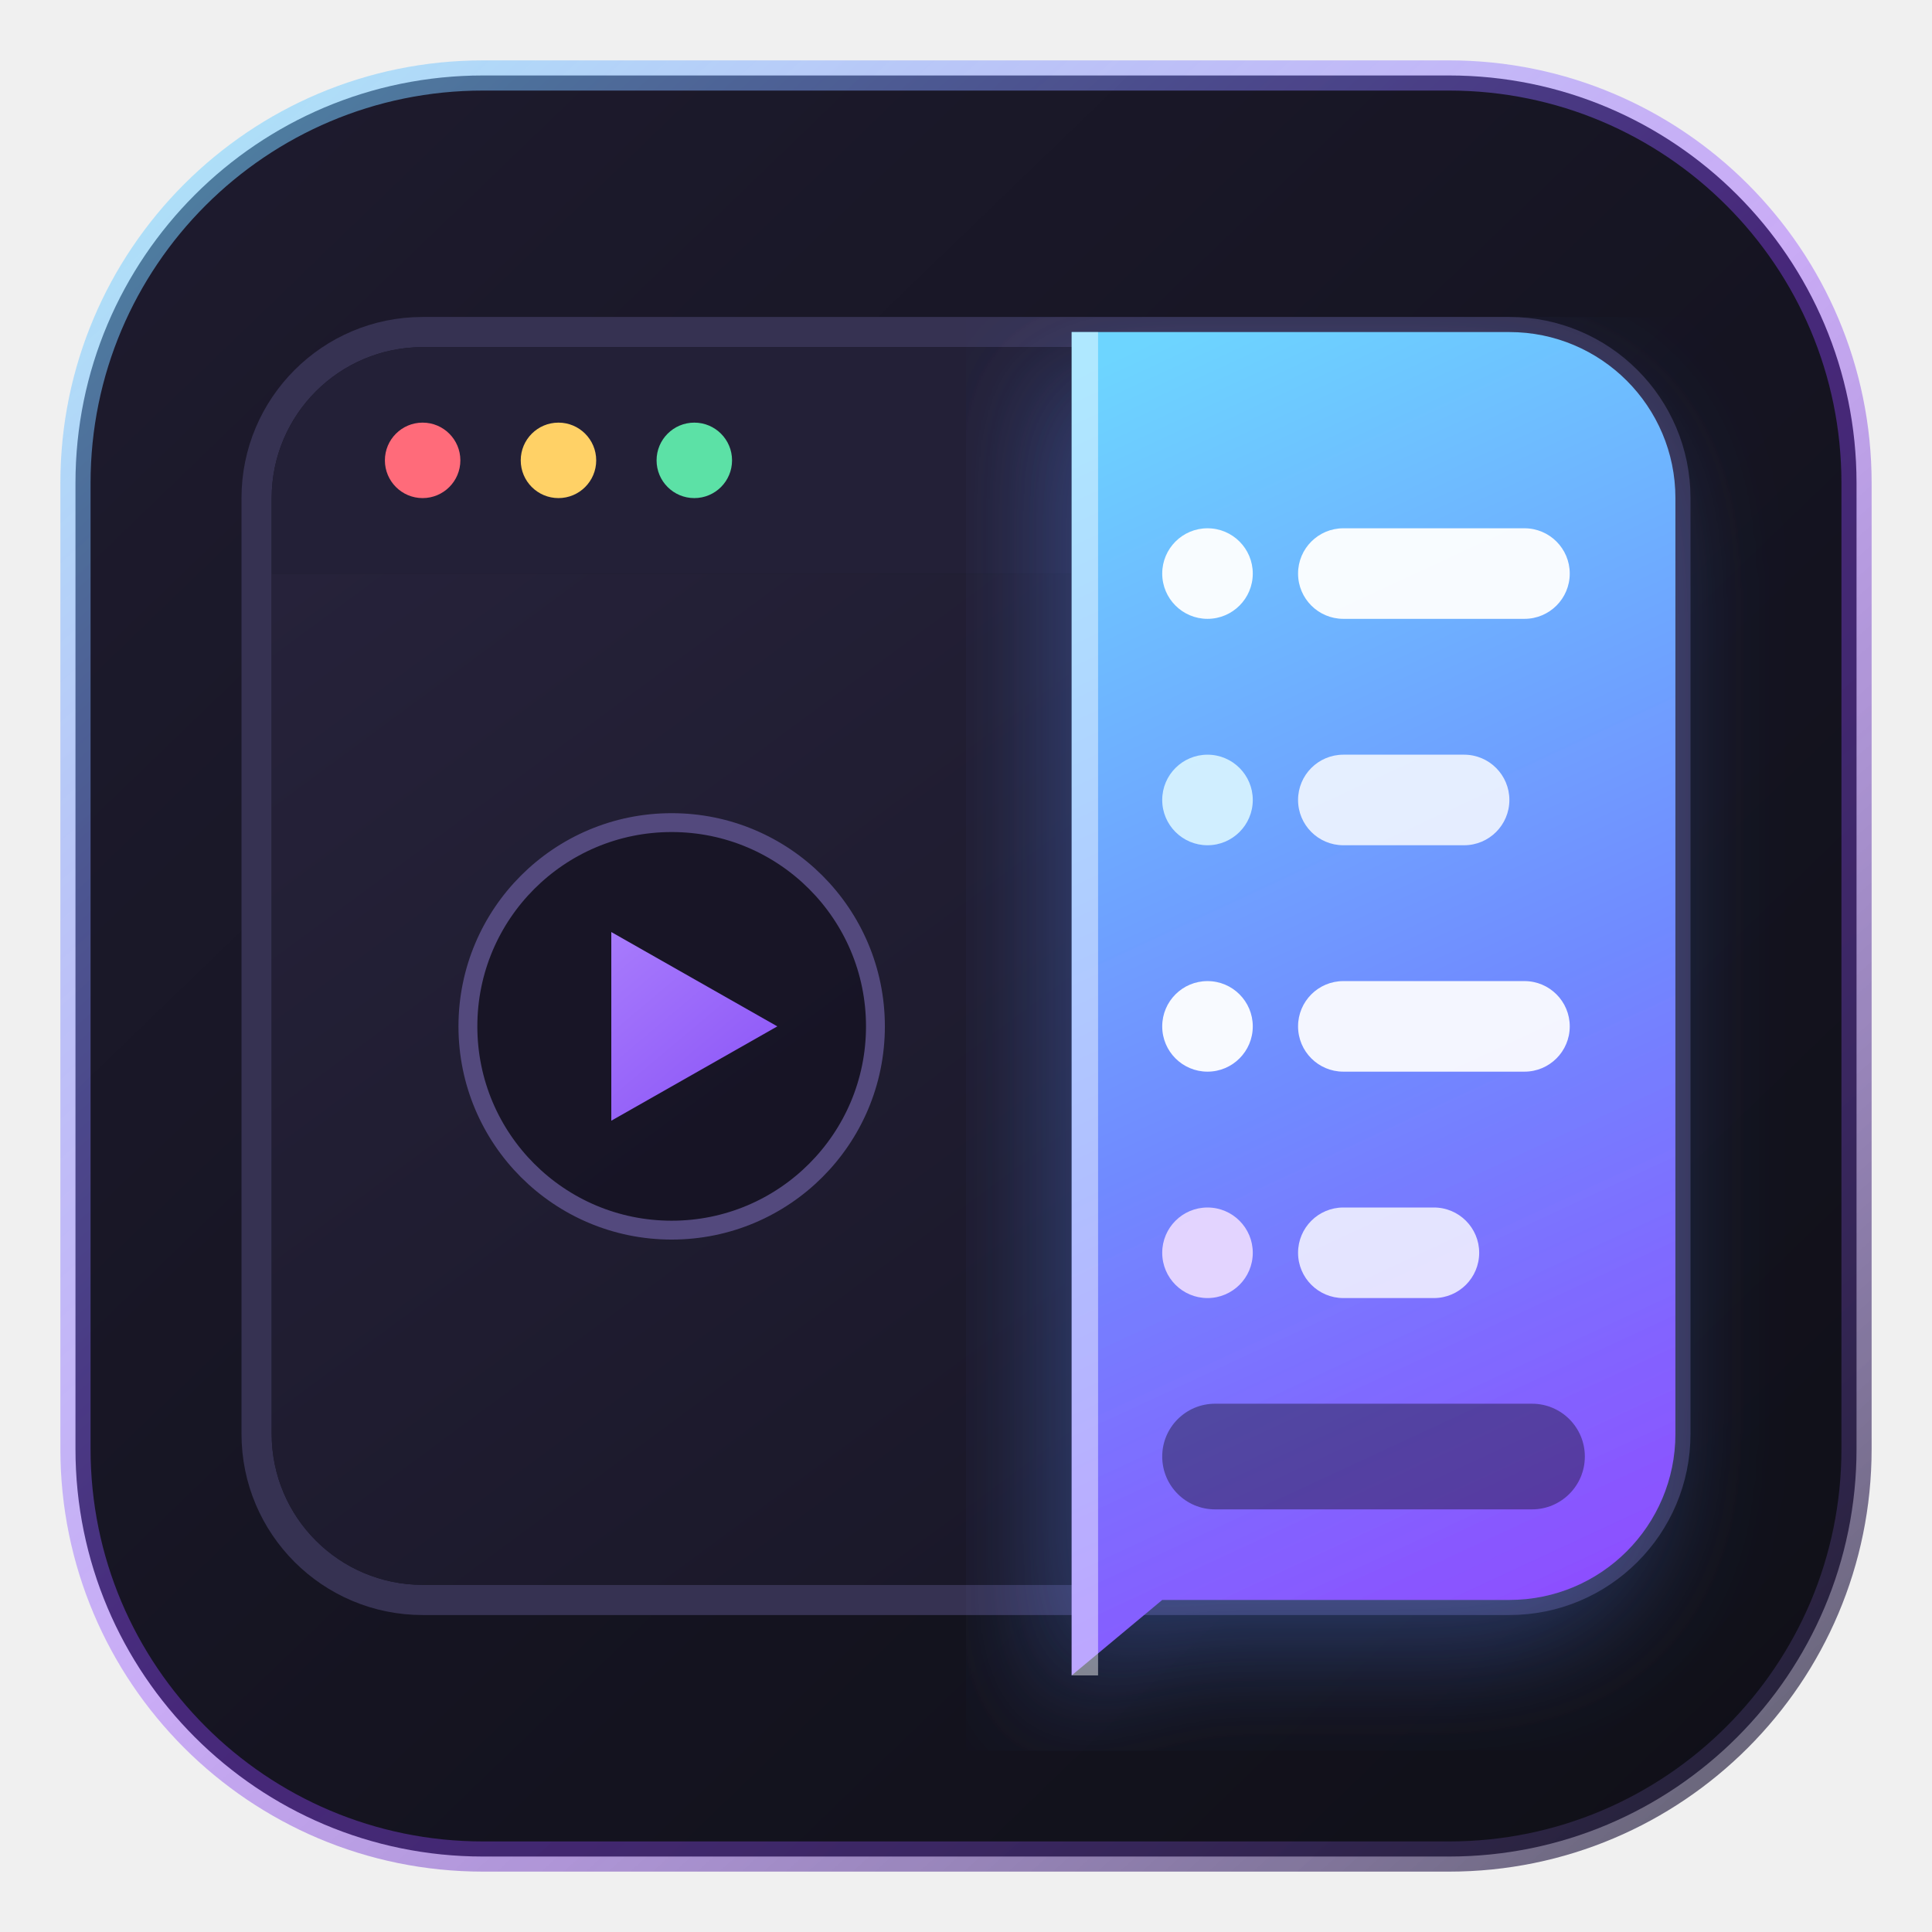
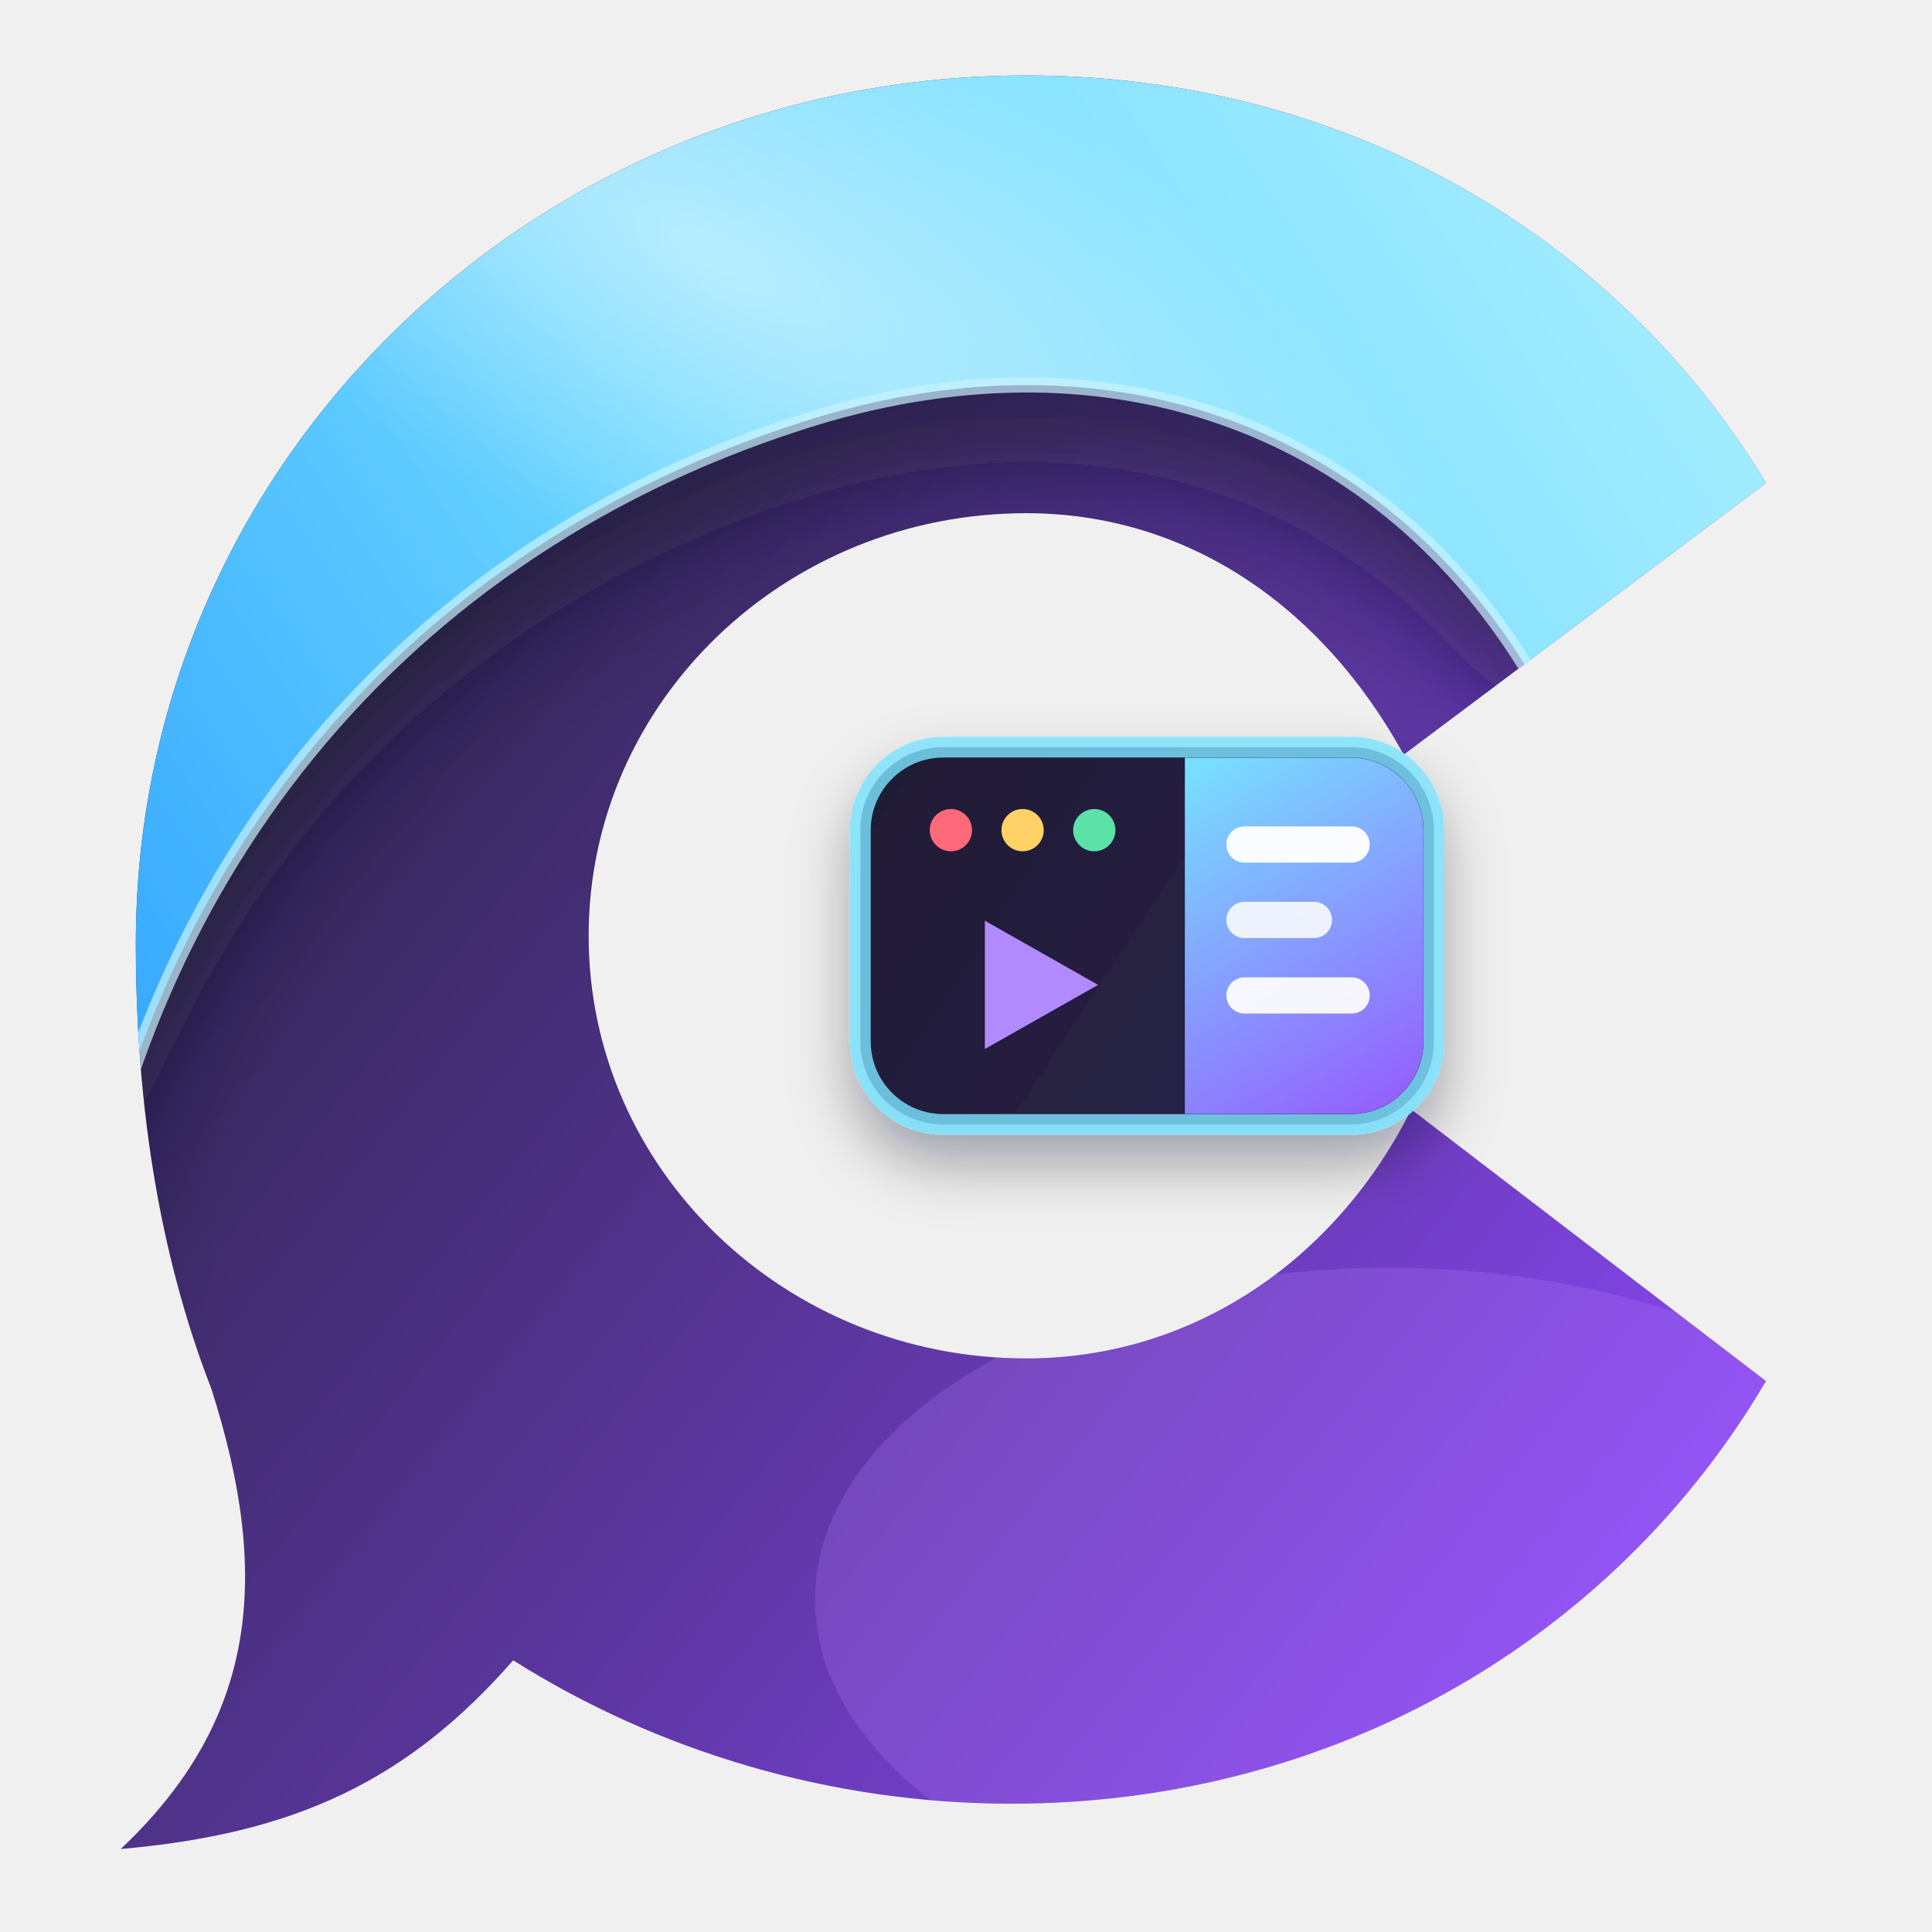
<svg xmlns="http://www.w3.org/2000/svg" width="256" height="256" viewBox="0 0 256 256" fill="none">
  <defs>
-     <linearGradient id="tileBg" x1="20" y1="16" x2="236" y2="240" gradientUnits="userSpaceOnUse">
-       <stop offset="0%" stop-color="#1E1B2E" />
-       <stop offset="55%" stop-color="#151421" />
-       <stop offset="100%" stop-color="#101018" />
+     <linearGradient id="bodyGrad" x1="34" y1="90" x2="216" y2="236" gradientUnits="userSpaceOnUse">
+       <stop offset="0%" stop-color="#2F2650" />
+       <stop offset="46%" stop-color="#583599" />
+       <stop offset="100%" stop-color="#8F49FF" />
    </linearGradient>
-     <linearGradient id="tileBorder" x1="28" y1="16" x2="228" y2="240" gradientUnits="userSpaceOnUse">
-       <stop offset="0%" stop-color="#76D4FF" stop-opacity="0.55" />
-       <stop offset="50%" stop-color="#9146FF" stop-opacity="0.4" />
-       <stop offset="100%" stop-color="#2E2A45" stop-opacity="0.7" />
+     <linearGradient id="crestGrad" x1="20" y1="150" x2="220" y2="18" gradientUnits="userSpaceOnUse">
+       <stop offset="0%" stop-color="#35A7FF" />
+       <stop offset="45%" stop-color="#6DD8FF" />
+       <stop offset="100%" stop-color="#A6EEFF" />
    </linearGradient>
-     <linearGradient id="dockGrad" x1="146" y1="48" x2="224" y2="216" gradientUnits="userSpaceOnUse">
-       <stop offset="0%" stop-color="#6DD5FF" />
-       <stop offset="52%" stop-color="#6F8CFF" />
-       <stop offset="100%" stop-color="#9146FF" />
+     <radialGradient id="crestSheen" cx="0" cy="0" r="1" gradientUnits="userSpaceOnUse" gradientTransform="translate(94 34) rotate(28) scale(110 42)">
+       <stop offset="0%" stop-color="#FFFFFF" stop-opacity="0.48" />
+       <stop offset="100%" stop-color="#FFFFFF" stop-opacity="0" />
+     </radialGradient>
+     <linearGradient id="winBg" x1="112" y1="99" x2="188" y2="149" gradientUnits="userSpaceOnUse">
+       <stop offset="0%" stop-color="#1E1A33" />
+       <stop offset="100%" stop-color="#2D254D" />
    </linearGradient>
-     <linearGradient id="playGrad" x1="72" y1="106" x2="114" y2="156" gradientUnits="userSpaceOnUse">
-       <stop offset="0%" stop-color="#B993FF" />
-       <stop offset="100%" stop-color="#7E42F5" />
+     <linearGradient id="winDock" x1="158" y1="99" x2="188" y2="149" gradientUnits="userSpaceOnUse">
+       <stop offset="0%" stop-color="#76E4FF" />
+       <stop offset="100%" stop-color="#9656FF" />
    </linearGradient>
-     <linearGradient id="screenBg" x1="40" y1="74" x2="136" y2="204" gradientUnits="userSpaceOnUse">
-       <stop offset="0%" stop-color="#26223A" />
-       <stop offset="100%" stop-color="#1A1829" />
-     </linearGradient>
-     <filter id="dockGlow" x="128" y="36" width="112" height="196" filterUnits="userSpaceOnUse" color-interpolation-filters="sRGB">
-       <feDropShadow dx="-3" dy="6" stdDeviation="8" flood-color="#5B8EFF" flood-opacity="0.35" />
+     <filter id="crestShadow" x="-10" y="-10" width="276" height="230" filterUnits="userSpaceOnUse" color-interpolation-filters="sRGB">
+       <feDropShadow dx="0" dy="10" stdDeviation="7" flood-color="#120926" flood-opacity="0.5" />
    </filter>
+     <filter id="badgeShadow" x="98" y="88" width="108" height="78" filterUnits="userSpaceOnUse" color-interpolation-filters="sRGB">
+       <feDropShadow dx="0" dy="4" stdDeviation="4" flood-color="#110A24" flood-opacity="0.34" />
+     </filter>
+     <clipPath id="cBubbleClip">
+       <path fill-rule="evenodd" clip-rule="evenodd" d="         M 136 10         C 178 10 214 31 234 64         L 186 100         C 175 80 157 68 136 68         C 104 68 78 93 78 124         C 78 155 104 180 136 180         C 158 180 177 167 187 147         L 234 183         C 214 217 177 239 134 239         C 110 239 87 232 68 220         C 54 236 39 243 16 245         C 34 228 36 209 28 184         C 21 166 18 146 18 125         C 18 61 71 10 136 10         Z       " />
+     </clipPath>
  </defs>
-   <rect x="10" y="10" width="236" height="236" rx="54" fill="url(#tileBg)" stroke="url(#tileBorder)" stroke-width="4" />
-   <rect x="34" y="44" width="188" height="168" rx="22" fill="#171625" stroke="#363252" stroke-width="4" />
-   <path d="M36 66C36 54.954 44.954 46 56 46H142V76H36V66Z" fill="#232037" />
-   <circle cx="56" cy="61" r="5" fill="#FF6B7A" />
-   <circle cx="74" cy="61" r="5" fill="#FFD166" />
-   <circle cx="92" cy="61" r="5" fill="#5CE1A6" />
-   <path d="M36 76H142V210H56C44.954 210 36 201.046 36 190V76Z" fill="url(#screenBg)" />
-   <circle cx="89" cy="136" r="27" fill="#141222" fill-opacity="0.7" stroke="#53497D" stroke-width="2.5" />
-   <path d="M81 123.5L103 136L81 148.5V123.5Z" fill="url(#playGrad)" />
-   <g filter="url(#dockGlow)">
-     <path d="M142 44H200C212.15 44 222 53.85 222 66V190C222 202.15 212.15 212 200 212H154L142 222V44Z" fill="url(#dockGrad)" />
+   <g clip-path="url(#cBubbleClip)">
+     <rect x="0" y="0" width="256" height="256" fill="url(#bodyGrad)" />
+     <ellipse cx="184" cy="212" rx="76" ry="44" fill="#BA85FF" fill-opacity="0.22" />
+     <g filter="url(#crestShadow)">
+       <path d="         M 10 176         C 16 120 50 74 106 56         C 146 43 182 56 202 88         L 248 56         L 240 0         L 0 0         Z       " fill="url(#crestGrad)" />
+       <path d="         M 10 176         C 16 120 50 74 106 56         C 146 43 182 56 202 88         L 248 56         L 240 0         L 0 0         Z       " fill="url(#crestSheen)" />
+     </g>
+     <path d="M 10 176 C 16 120 50 74 106 56 C 146 43 182 56 202 88" stroke="#C8F4FF" stroke-opacity="0.7" stroke-width="2" stroke-linecap="round" />
  </g>
-   <rect x="142" y="44" width="3.5" height="178" fill="#FFFFFF" fill-opacity="0.45" />
-   <circle cx="160" cy="76" r="6" fill="#FFFFFF" fill-opacity="0.95" />
-   <rect x="172" y="70" width="36" height="12" rx="6" fill="#FFFFFF" fill-opacity="0.95" />
-   <circle cx="160" cy="106" r="6" fill="#D8F4FF" fill-opacity="0.92" />
-   <rect x="172" y="100" width="28" height="12" rx="6" fill="#FFFFFF" fill-opacity="0.82" />
-   <circle cx="160" cy="136" r="6" fill="#FFFFFF" fill-opacity="0.95" />
-   <rect x="172" y="130" width="36" height="12" rx="6" fill="#FFFFFF" fill-opacity="0.92" />
-   <circle cx="160" cy="166" r="6" fill="#E8D8FF" fill-opacity="0.95" />
-   <rect x="172" y="160" width="24" height="12" rx="6" fill="#FFFFFF" fill-opacity="0.8" />
-   <rect x="154" y="186" width="56" height="14" rx="7" fill="#131122" fill-opacity="0.42" />
+   <g filter="url(#badgeShadow)">
+     <rect x="114" y="99" width="76" height="50" rx="11" fill="url(#winBg)" stroke="#7CE2FF" stroke-opacity="0.82" stroke-width="2.75" />
+     <circle cx="126" cy="110" r="2.8" fill="#FF6B7A" />
+     <circle cx="135.5" cy="110" r="2.8" fill="#FFD166" />
+     <circle cx="145" cy="110" r="2.8" fill="#5CE1A6" />
+     <path d="M 130.5 122 L 145.5 130.5 L 130.5 139 Z" fill="#B18AFF" />
+     <path d="M 157 100.4 H 179 C 184.3 100.4 188.6 104.7 188.6 110 V 138 C 188.6 143.3 184.3 147.6 179 147.6 H 157 V 100.4 Z" fill="url(#winDock)" />
+     <rect x="162.5" y="109.5" width="19" height="4.8" rx="2.4" fill="#FFFFFF" fill-opacity="0.96" />
+     <rect x="162.5" y="119.5" width="14" height="4.8" rx="2.4" fill="#FFFFFF" fill-opacity="0.86" />
+     <rect x="162.5" y="129.5" width="19" height="4.8" rx="2.4" fill="#FFFFFF" fill-opacity="0.92" />
+   </g>
</svg>
